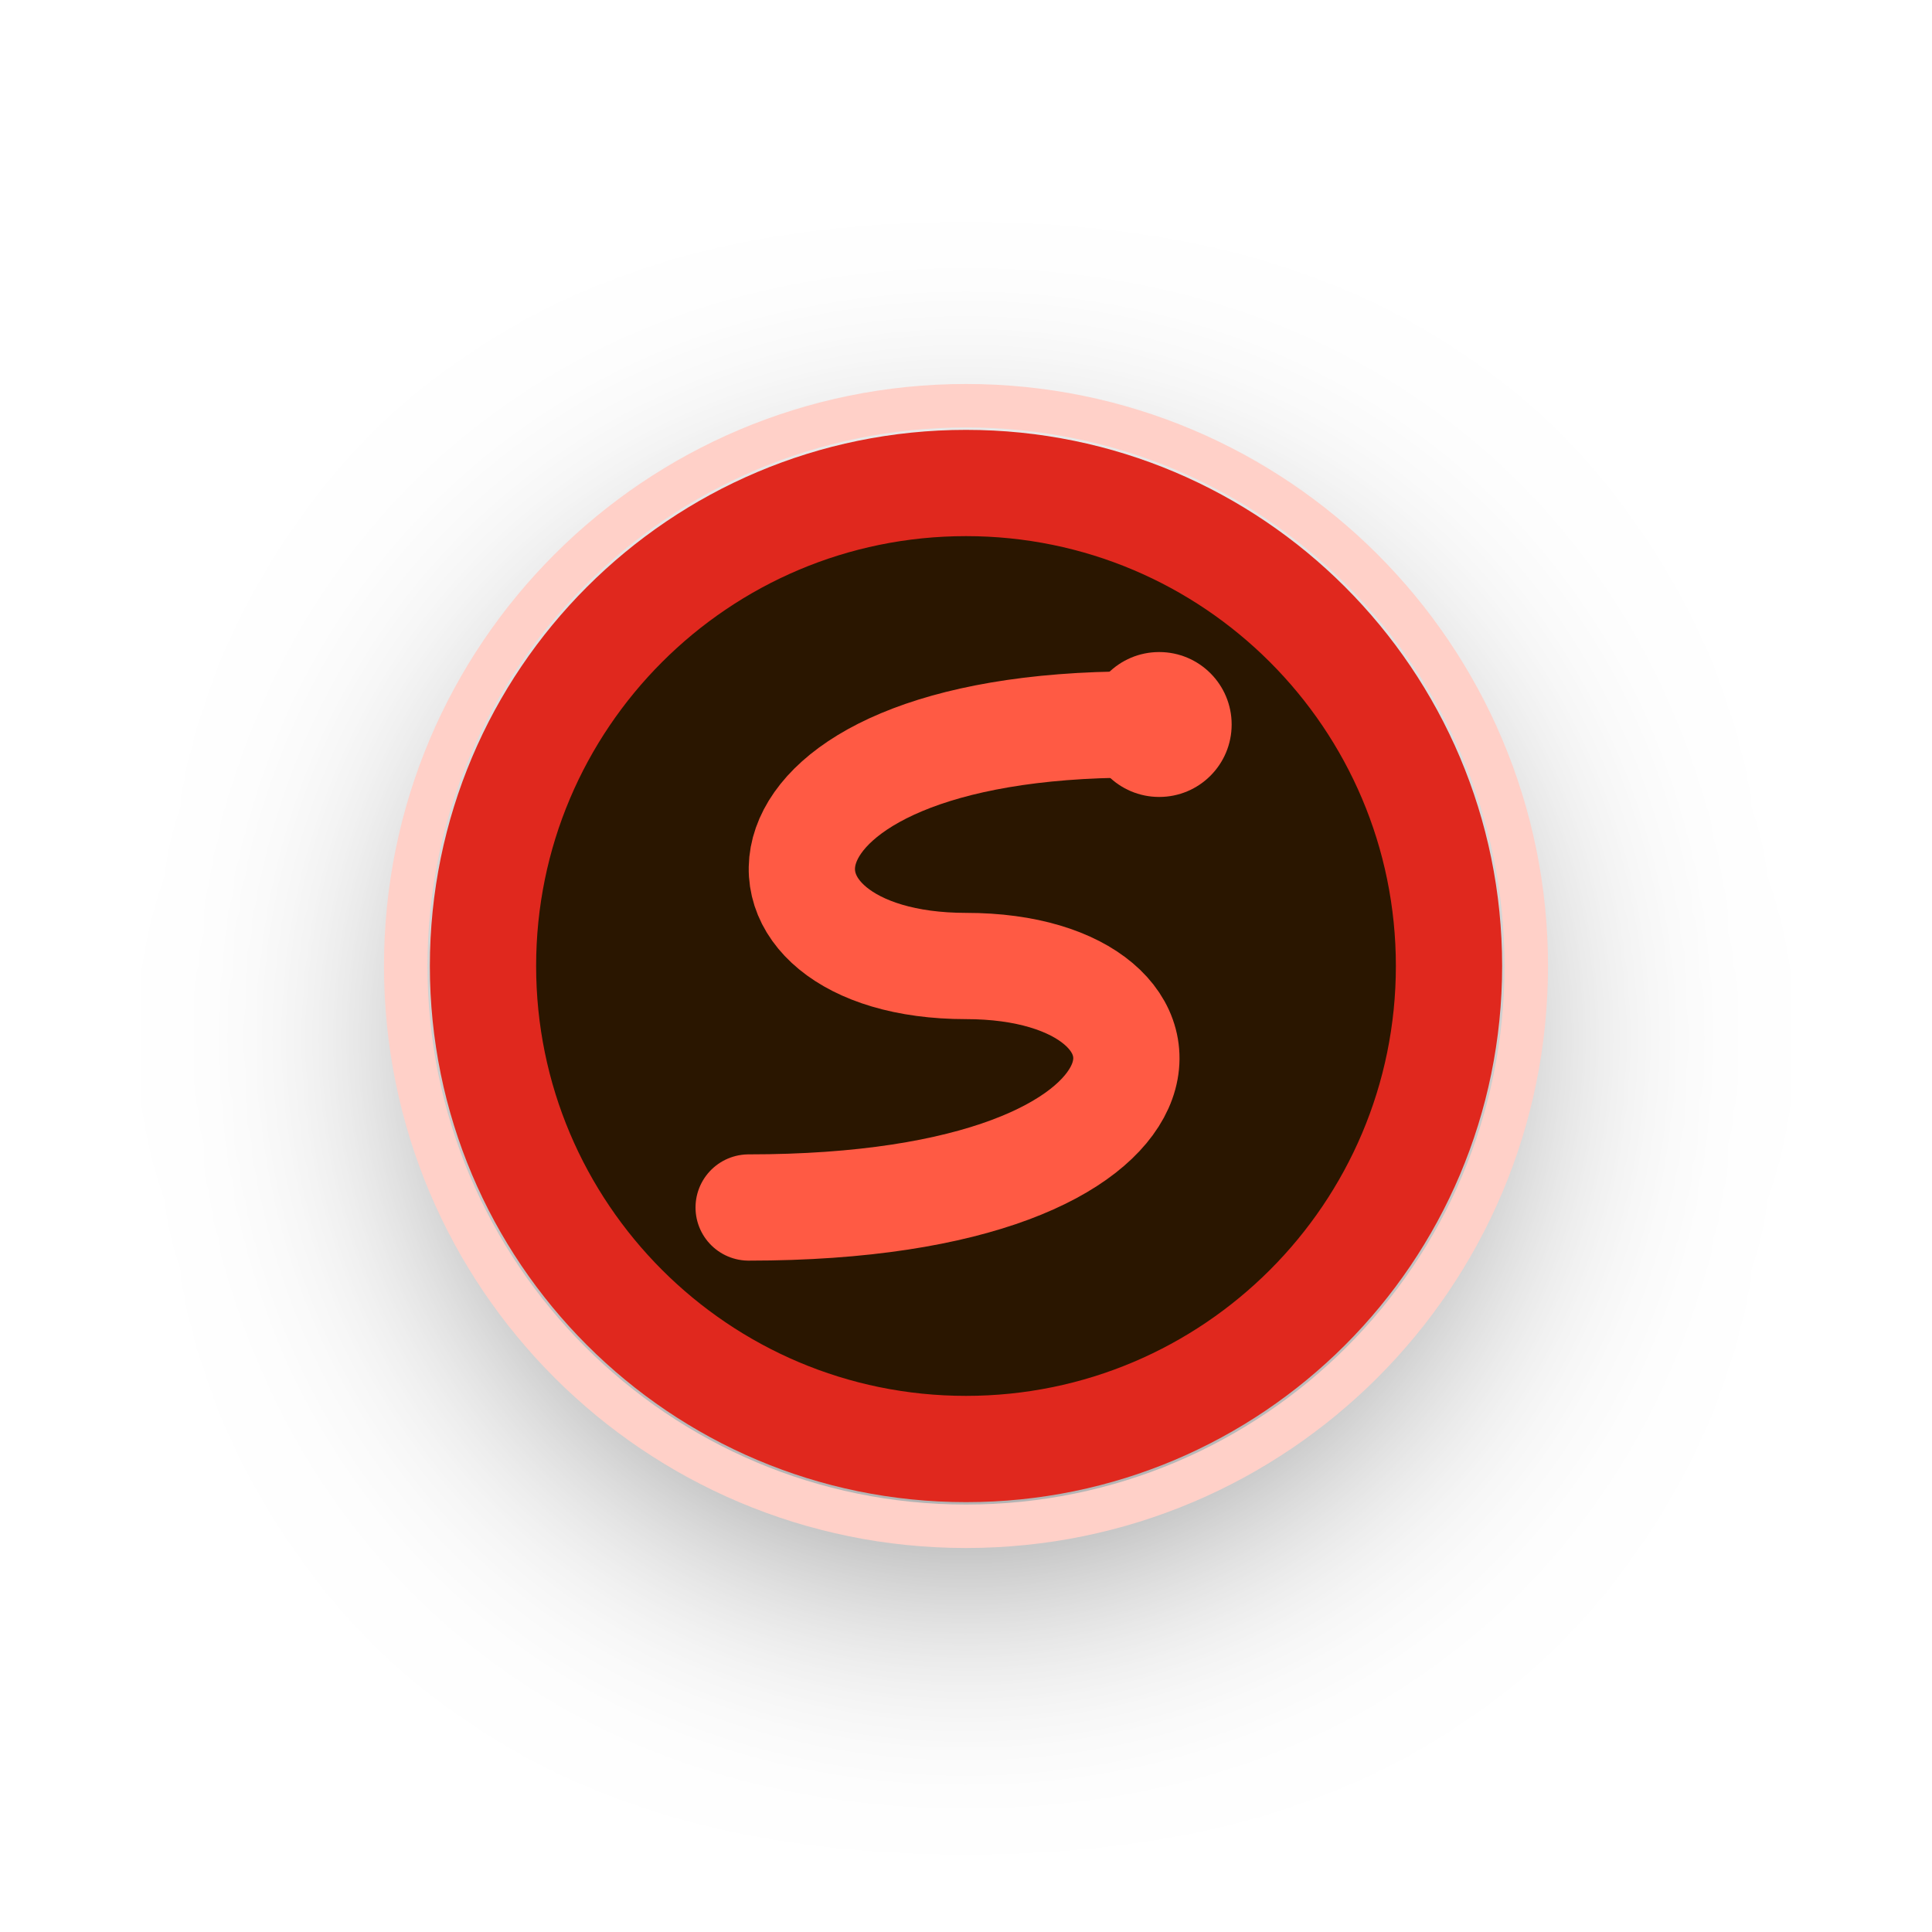
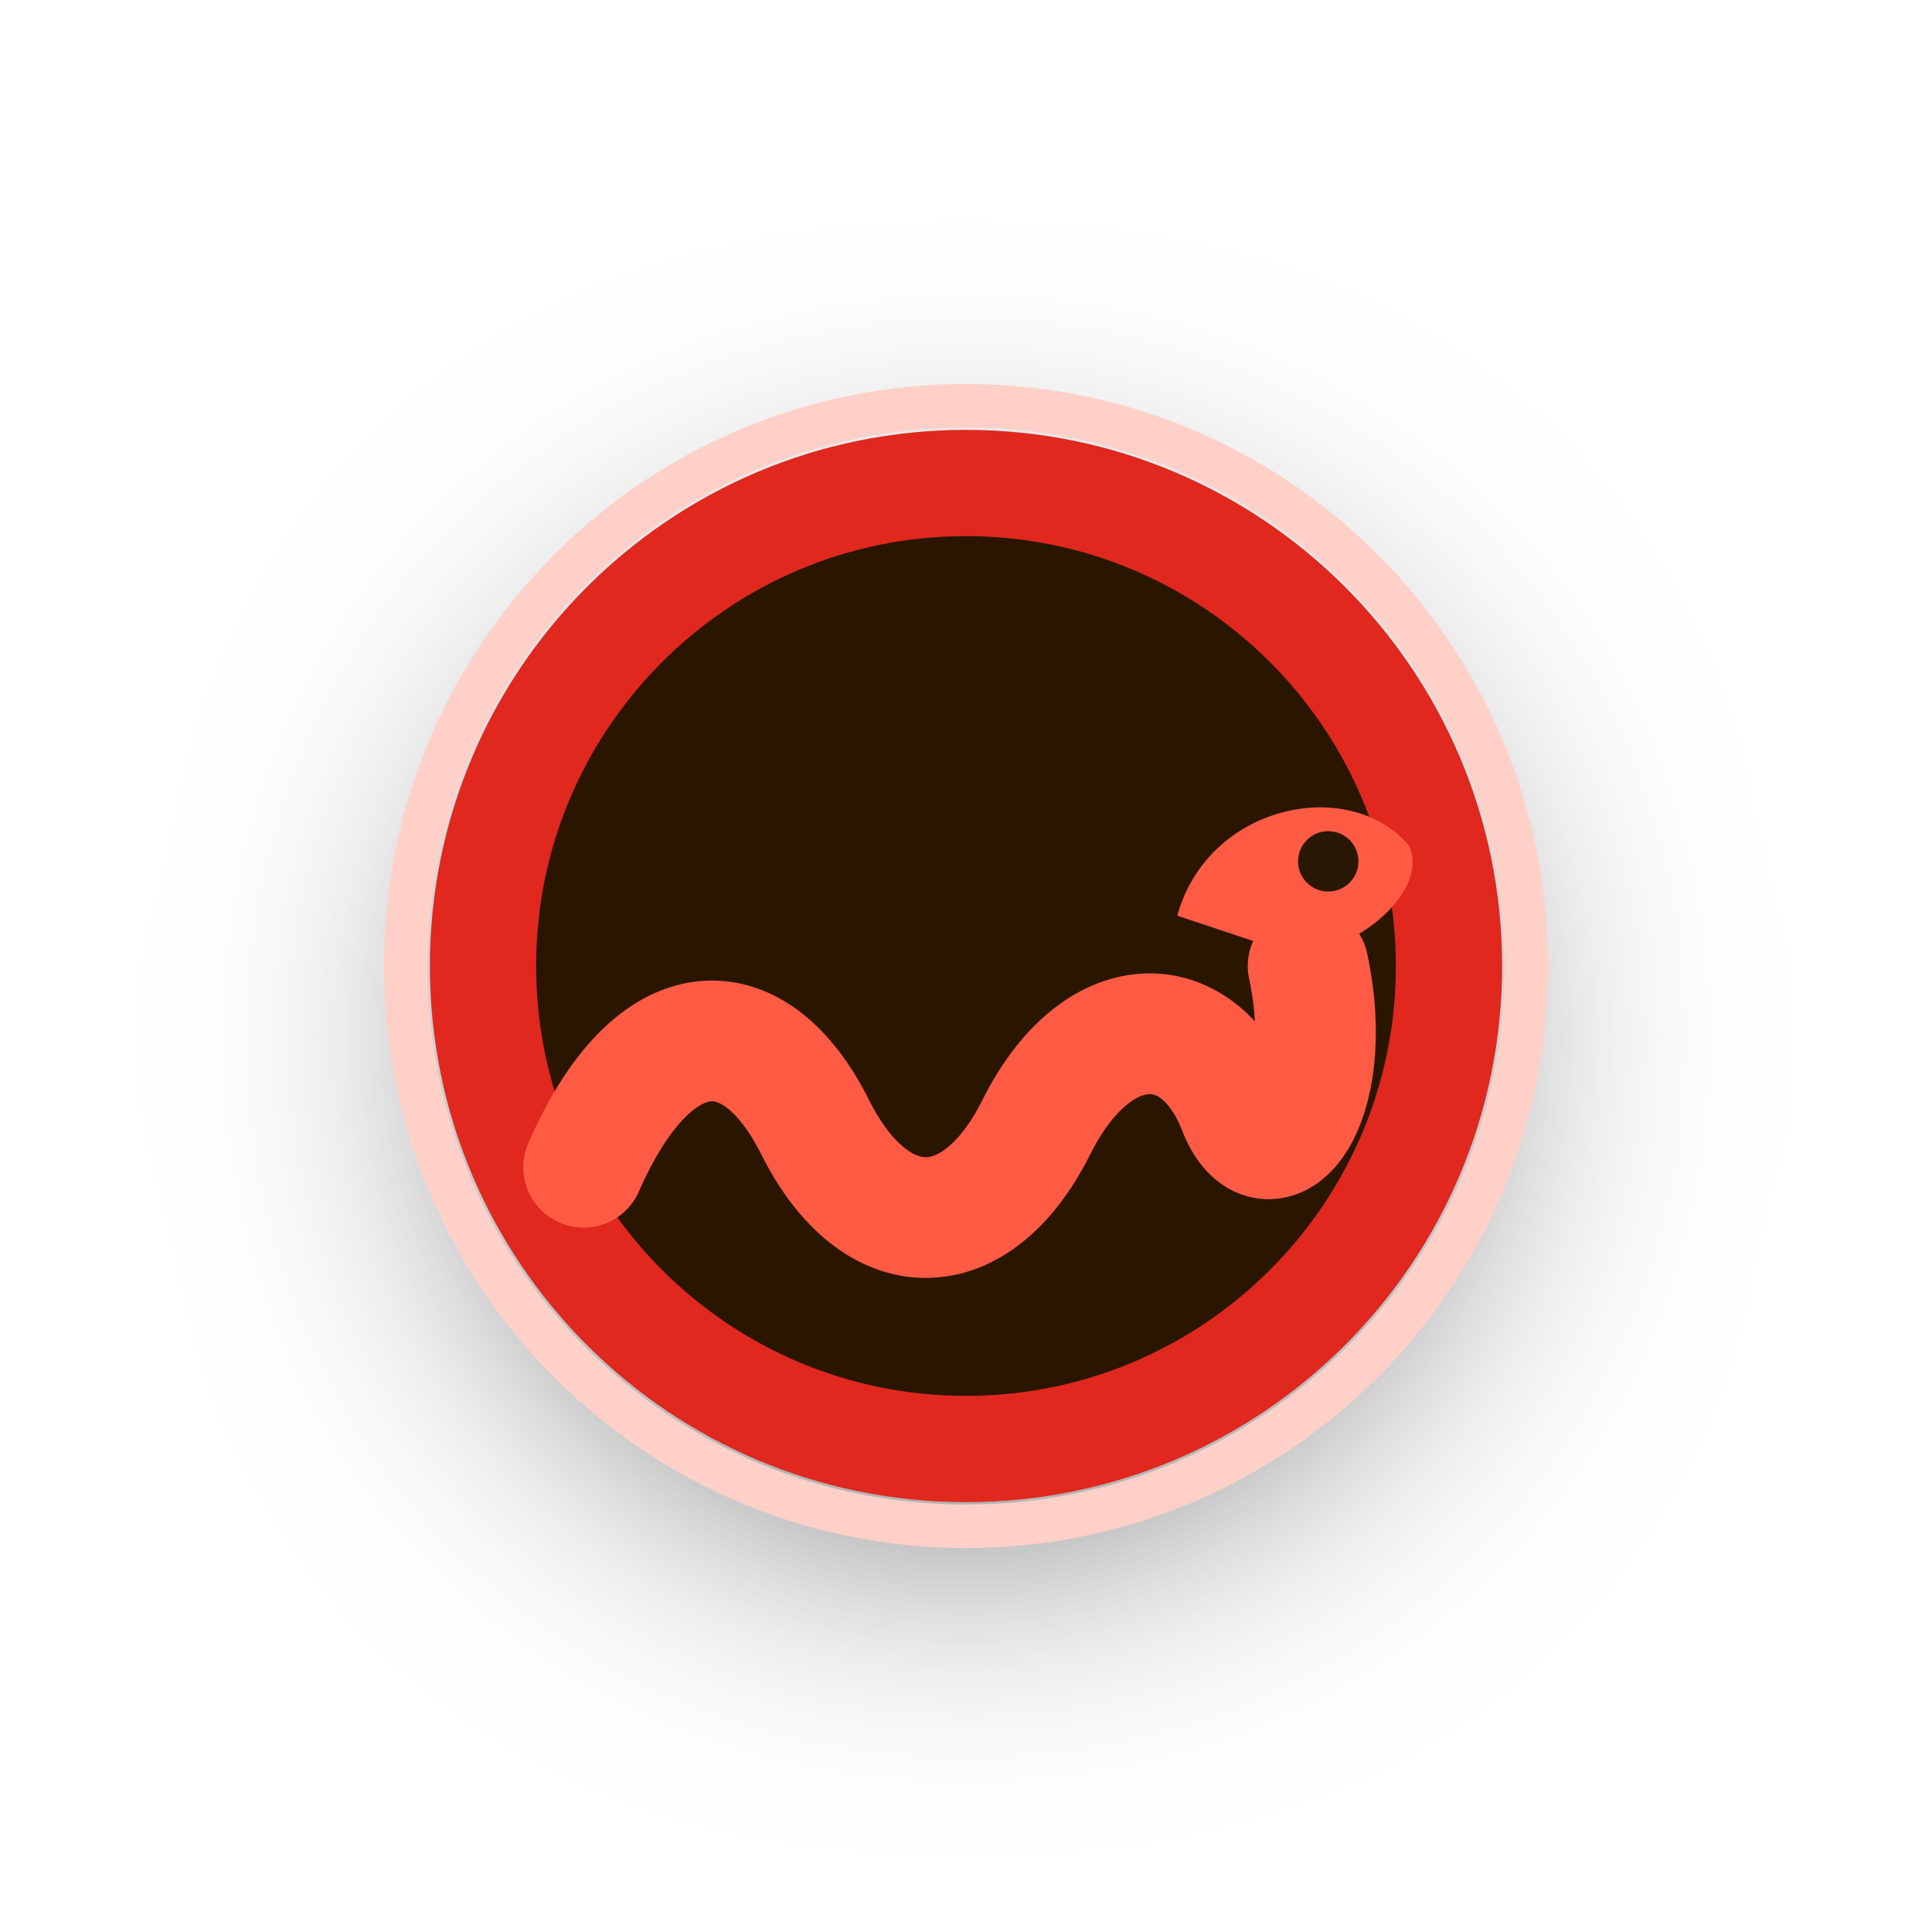
<svg xmlns="http://www.w3.org/2000/svg" viewBox="0 0 96 96" width="96" height="96">
  <defs>
    <filter id="s1" filterUnits="userSpaceOnUse" x="-50" y="-50" width="196" height="196">
      <feDropShadow dx="0" dy="3.6" stdDeviation="7.2" flood-color="#000000" flood-opacity="0.6" />
    </filter>
  </defs>
  <path d="M72 48C72 61.25 61.25 72 48 72C34.75 72 24 61.25 24 48C24 34.75 34.75 24 48 24C61.25 24 72 34.75 72 48" fill="#2a1703" filter="url(#s1)" />
  <path d="M72 48C72 61.25 61.25 72 48 72C34.75 72 24 61.25 24 48C24 34.75 34.75 24 48 24C61.25 24 72 34.75 72 48" fill="none" stroke="#e0281e" stroke-width="5.28" stroke-linecap="round" stroke-linejoin="round" />
  <path d="M75.84 48C75.84 63.38 63.38 75.84 48 75.84C32.62 75.84 20.16 63.38 20.16 48C20.16 32.62 32.62 20.16 48 20.16C63.38 20.16 75.84 32.62 75.84 48" fill="none" stroke="#ffd0c8" stroke-width="2.16" stroke-linecap="round" stroke-linejoin="round" />
-   <path d="M37.2 60C60 60 60 48 48 48C36 48 36 36 56.4 36" fill="none" stroke="#ff5a44" stroke-width="5.28" stroke-linecap="round" stroke-linejoin="round" />
-   <path d="M61.2 36C61.2 37.99 59.59 39.6 57.6 39.6C55.61 39.6 54 37.99 54 36C54 34.01 55.61 32.4 57.6 32.4C59.59 32.4 61.2 34.01 61.2 36" fill="#ff5a44" />
+   <path d="M29 58 C32.5 50 37.5 50 40.5 56 C43.5 62 48.5 62 51.5 56 C54.5 50 59.5 50 61.5 55 C63 59 66.5 55 65 48" fill="none" stroke="#ff5a44" stroke-width="6" stroke-linecap="round" stroke-linejoin="round" />
+   <path d="M58.5 45.5 C60 40 67 38.5 70 42 C71 44 68 47 64.5 47.5 Z" fill="#ff5a44" />
+   <circle cx="66" cy="42.8" r="1.5" fill="#2a1703" />
</svg>
